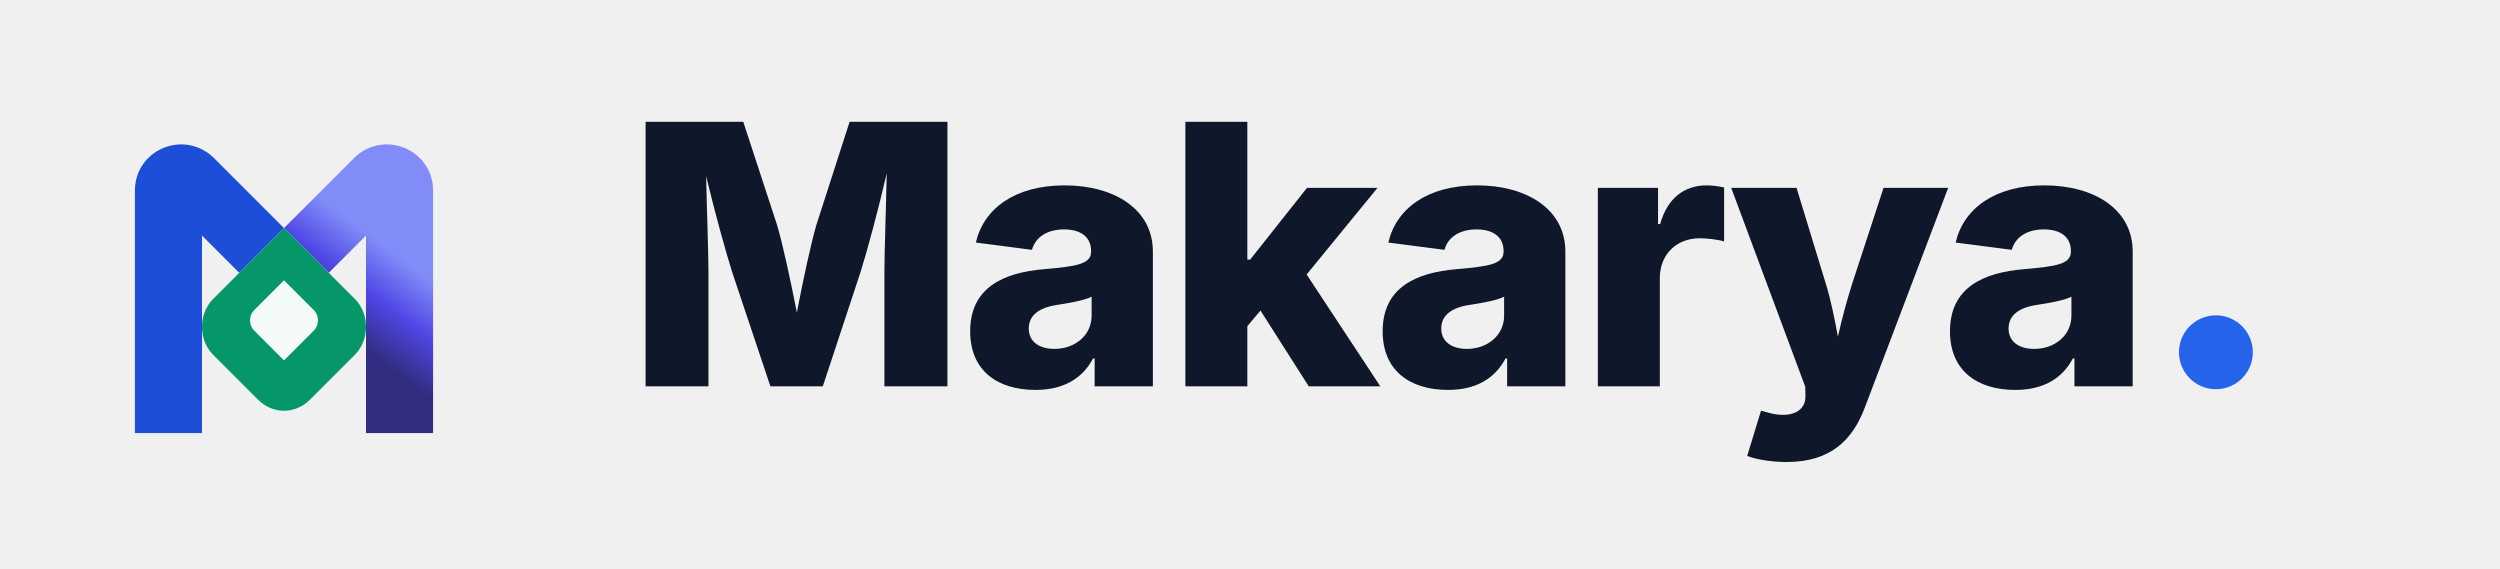
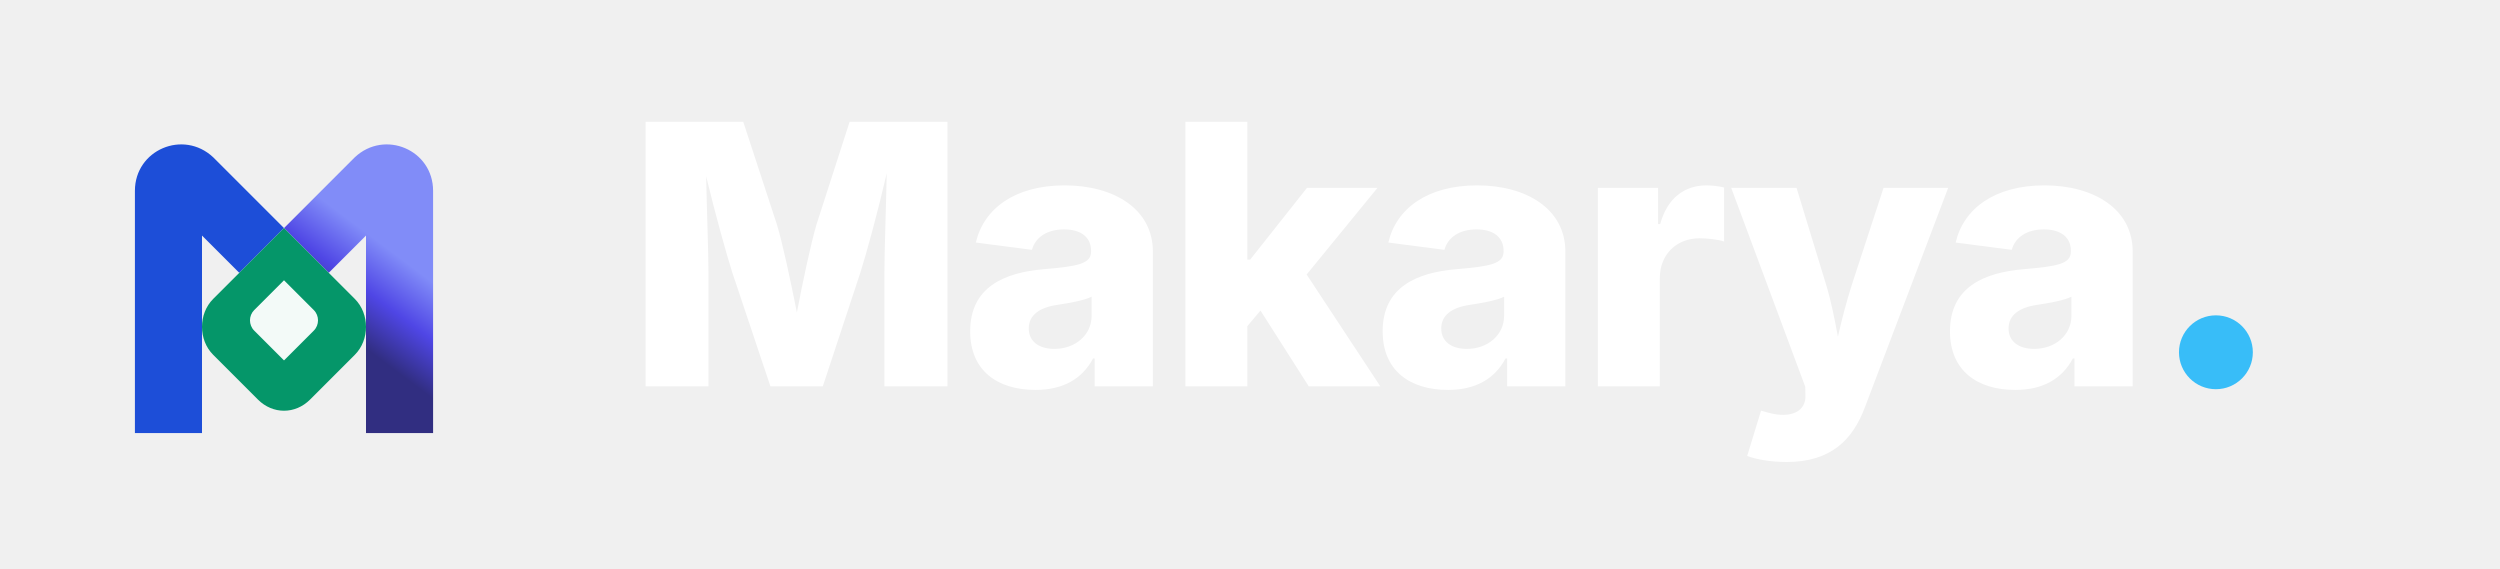
<svg xmlns="http://www.w3.org/2000/svg" viewBox="0 0 440 100" fill="none">
  <defs>
-     <linearGradient id="navGradLeft" x1="10" y1="10" x2="90" y2="90" gradientUnits="userSpaceOnUse">
+     <linearGradient id="navWhiteGradLeft" x1="10" y1="10" x2="90" y2="90" gradientUnits="userSpaceOnUse">
      <stop offset="0%" stop-color="#38BDF8" />
      <stop offset="45%" stop-color="#2563EB" />
      <stop offset="100%" stop-color="#1D4ED8" />
    </linearGradient>
-     <linearGradient id="navGradRight" x1="90" y1="10" x2="30" y2="90" gradientUnits="userSpaceOnUse">
+     <linearGradient id="navWhiteGradRight" x1="90" y1="10" x2="30" y2="90" gradientUnits="userSpaceOnUse">
      <stop offset="0%" stop-color="#818CF8" />
      <stop offset="50%" stop-color="#4F46E5" />
      <stop offset="100%" stop-color="#312E81" />
    </linearGradient>
-     <linearGradient id="navGradApex" x1="40" y1="30" x2="60" y2="70" gradientUnits="userSpaceOnUse">
+     <linearGradient id="navWhiteGradApex" x1="40" y1="30" x2="60" y2="70" gradientUnits="userSpaceOnUse">
      <stop offset="0%" stop-color="#34D399" />
      <stop offset="50%" stop-color="#10B981" />
      <stop offset="100%" stop-color="#059669" />
    </linearGradient>
  </defs>
  <g transform="translate(8, 8) scale(0.164)">
-     <path d="M 96 416 L 96 156 C 96 112, 148 90, 180 120 L 256 196 L 208 244 L 168 204 L 168 416 Z" fill="url(#navGradLeft)" />
-     <path d="M 416 416 L 416 156 C 416 112, 364 90, 332 120 L 256 196 L 304 244 L 344 204 L 344 416 Z" fill="url(#navGradRight)" />
-     <path d="M 256 196 L 332 272 C 348 288, 348 316, 332 332 L 284 380 C 268 396, 244 396, 228 380 L 180 332 C 164 316, 164 288, 180 272 Z" fill="url(#navGradApex)" />
+     <path d="M 96 416 L 96 156 C 96 112, 148 90, 180 120 L 256 196 L 208 244 L 168 204 L 168 416 Z" fill="url(#navWhiteGradLeft)" />
+     <path d="M 416 416 L 416 156 C 416 112, 364 90, 332 120 L 256 196 L 304 244 L 344 204 L 344 416 Z" fill="url(#navWhiteGradRight)" />
+     <path d="M 256 196 L 332 272 C 348 288, 348 316, 332 332 L 284 380 C 268 396, 244 396, 228 380 L 180 332 C 164 316, 164 288, 180 272 Z" fill="url(#navWhiteGradApex)" />
    <path d="M 256 252 L 288 284 C 294 290, 294 300, 288 306 L 256 338 L 224 306 C 218 300, 218 290, 224 284 Z" fill="#FFFFFF" fill-opacity="0.95" />
  </g>
-   <text x="110" y="68" font-family="System-UI, -apple-system, 'Plus Jakarta Sans', 'Inter', sans-serif" font-size="64" font-weight="800" letter-spacing="-1.5" fill="#0F172A">Makarya</text>
-   <circle cx="390" cy="62" r="6.5" fill="#2563EB" />
+   <text x="110" y="68" font-family="System-UI, -apple-system, 'Plus Jakarta Sans', 'Inter', sans-serif" font-size="64" font-weight="800" letter-spacing="-1.5" fill="#FFFFFF">Makarya</text>
+   <circle cx="390" cy="62" r="6.5" fill="#38BDF8" />
</svg>
